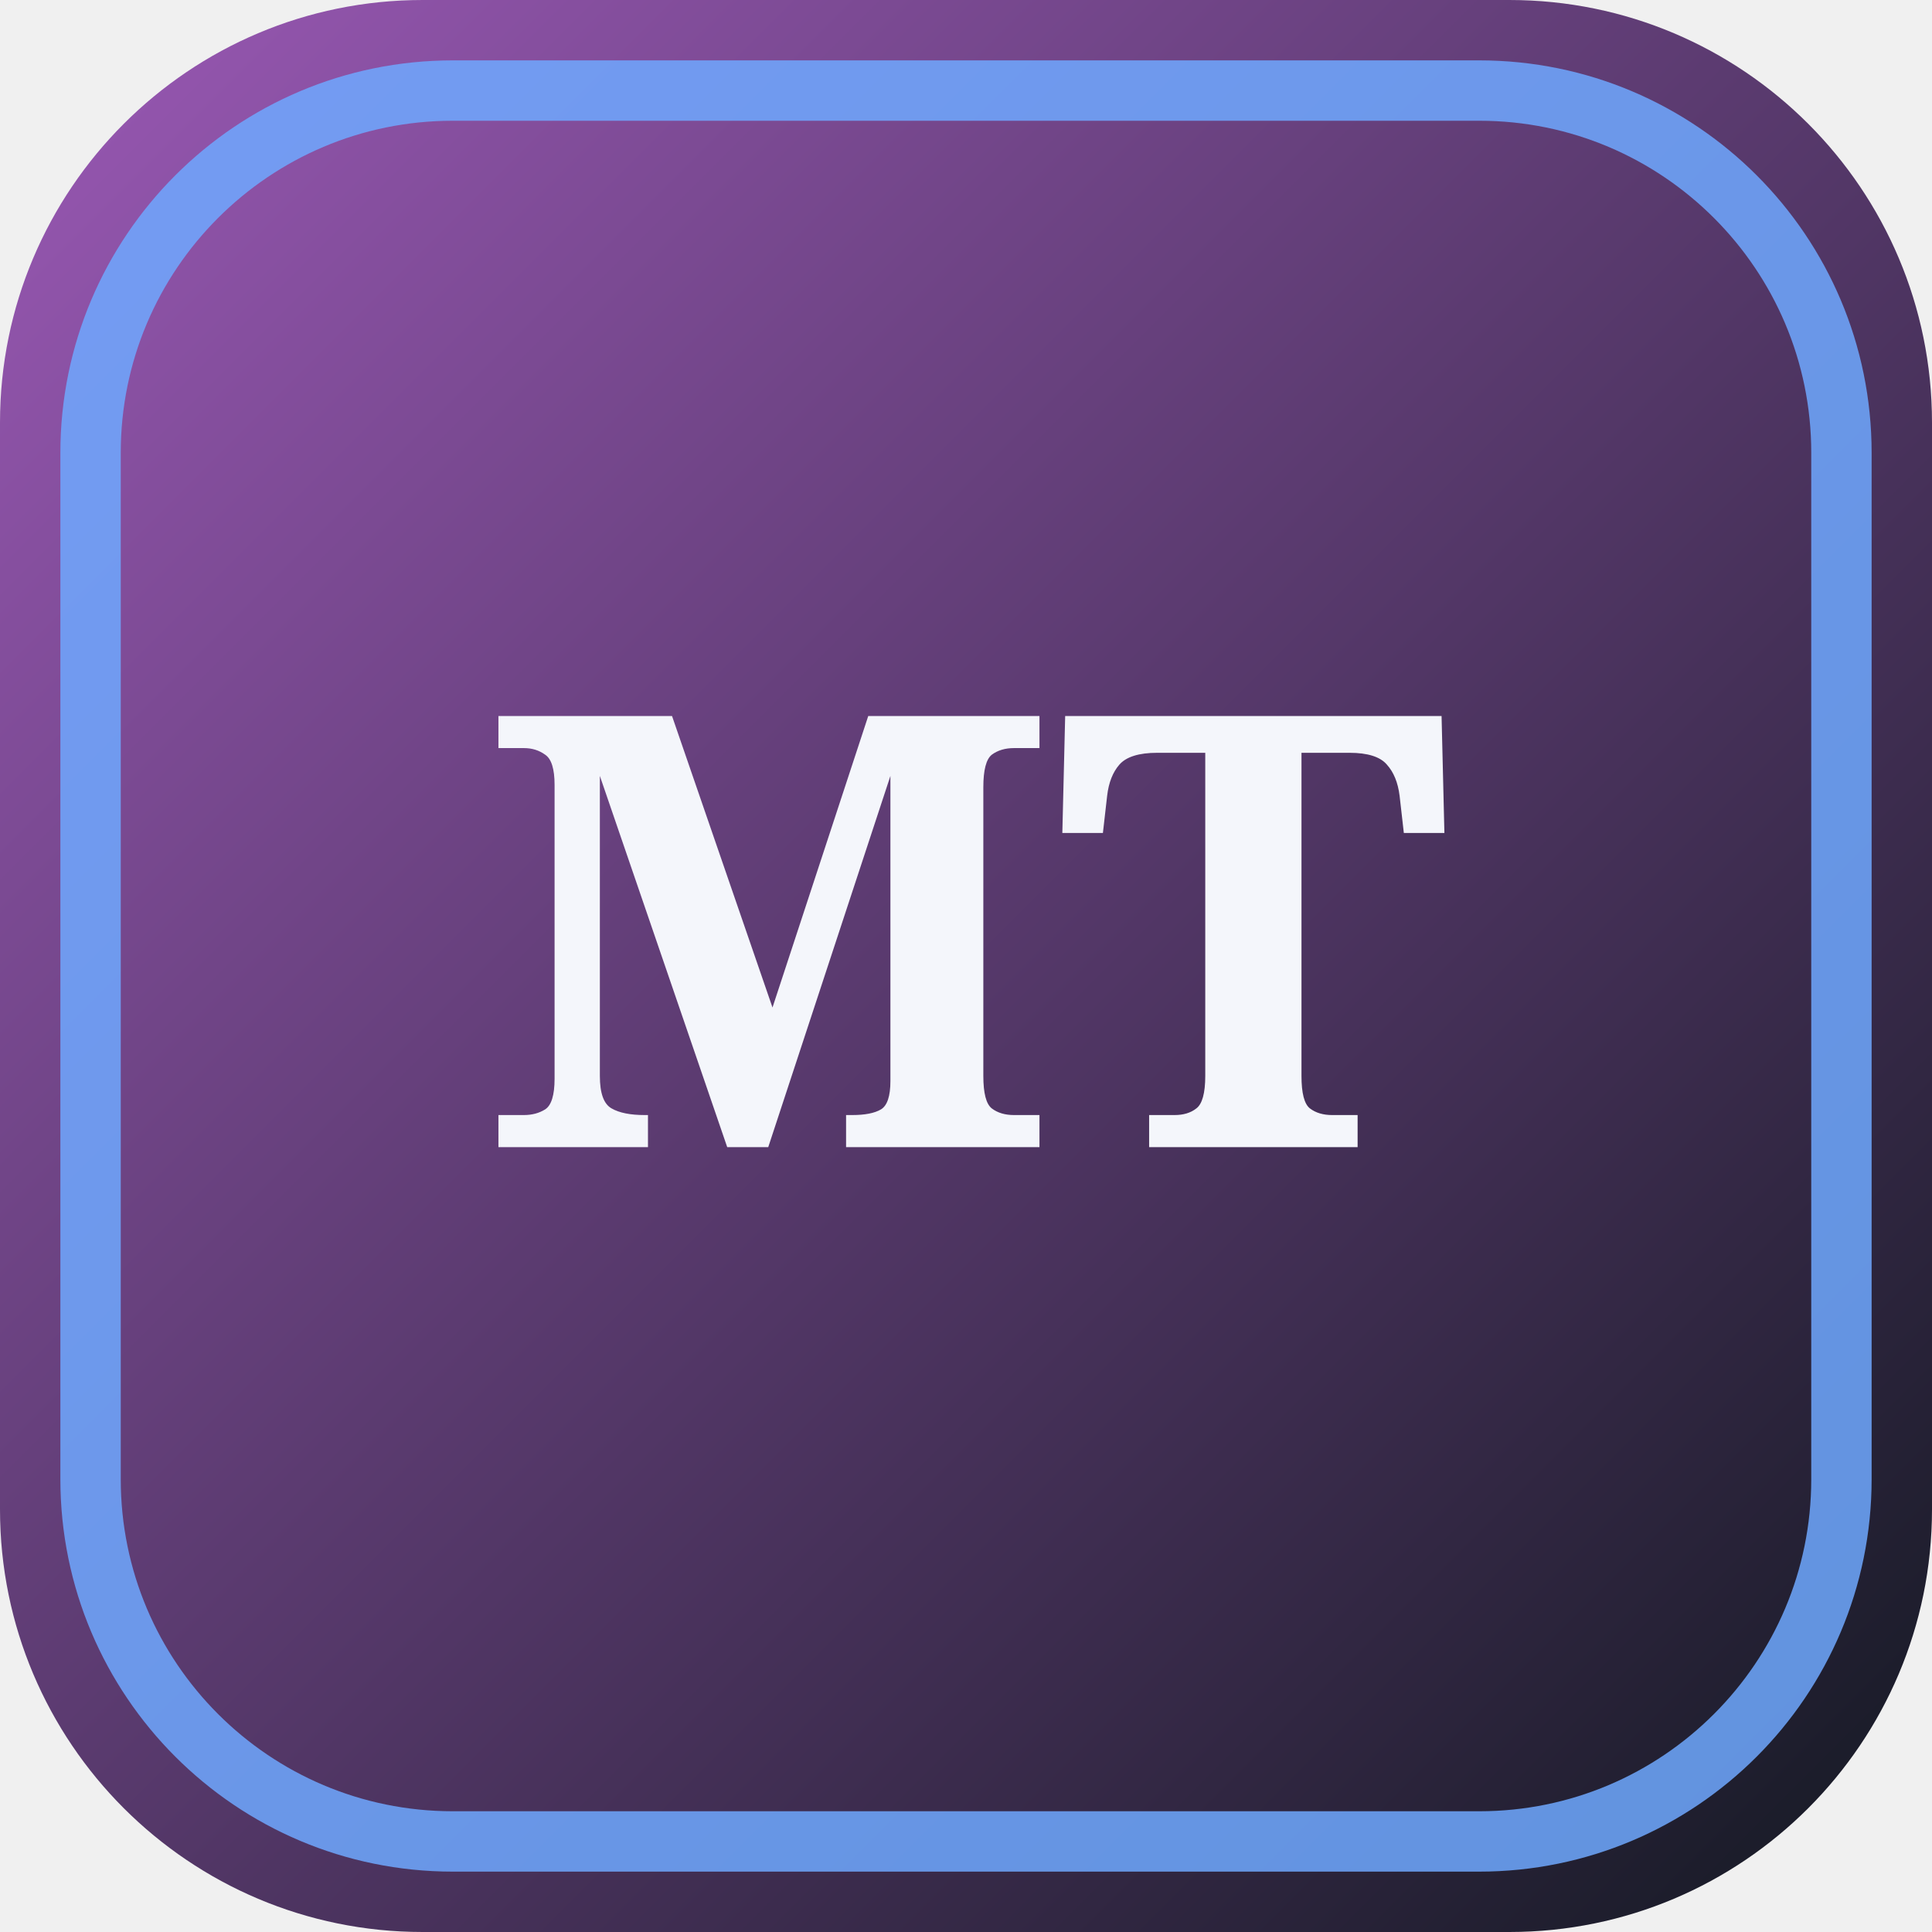
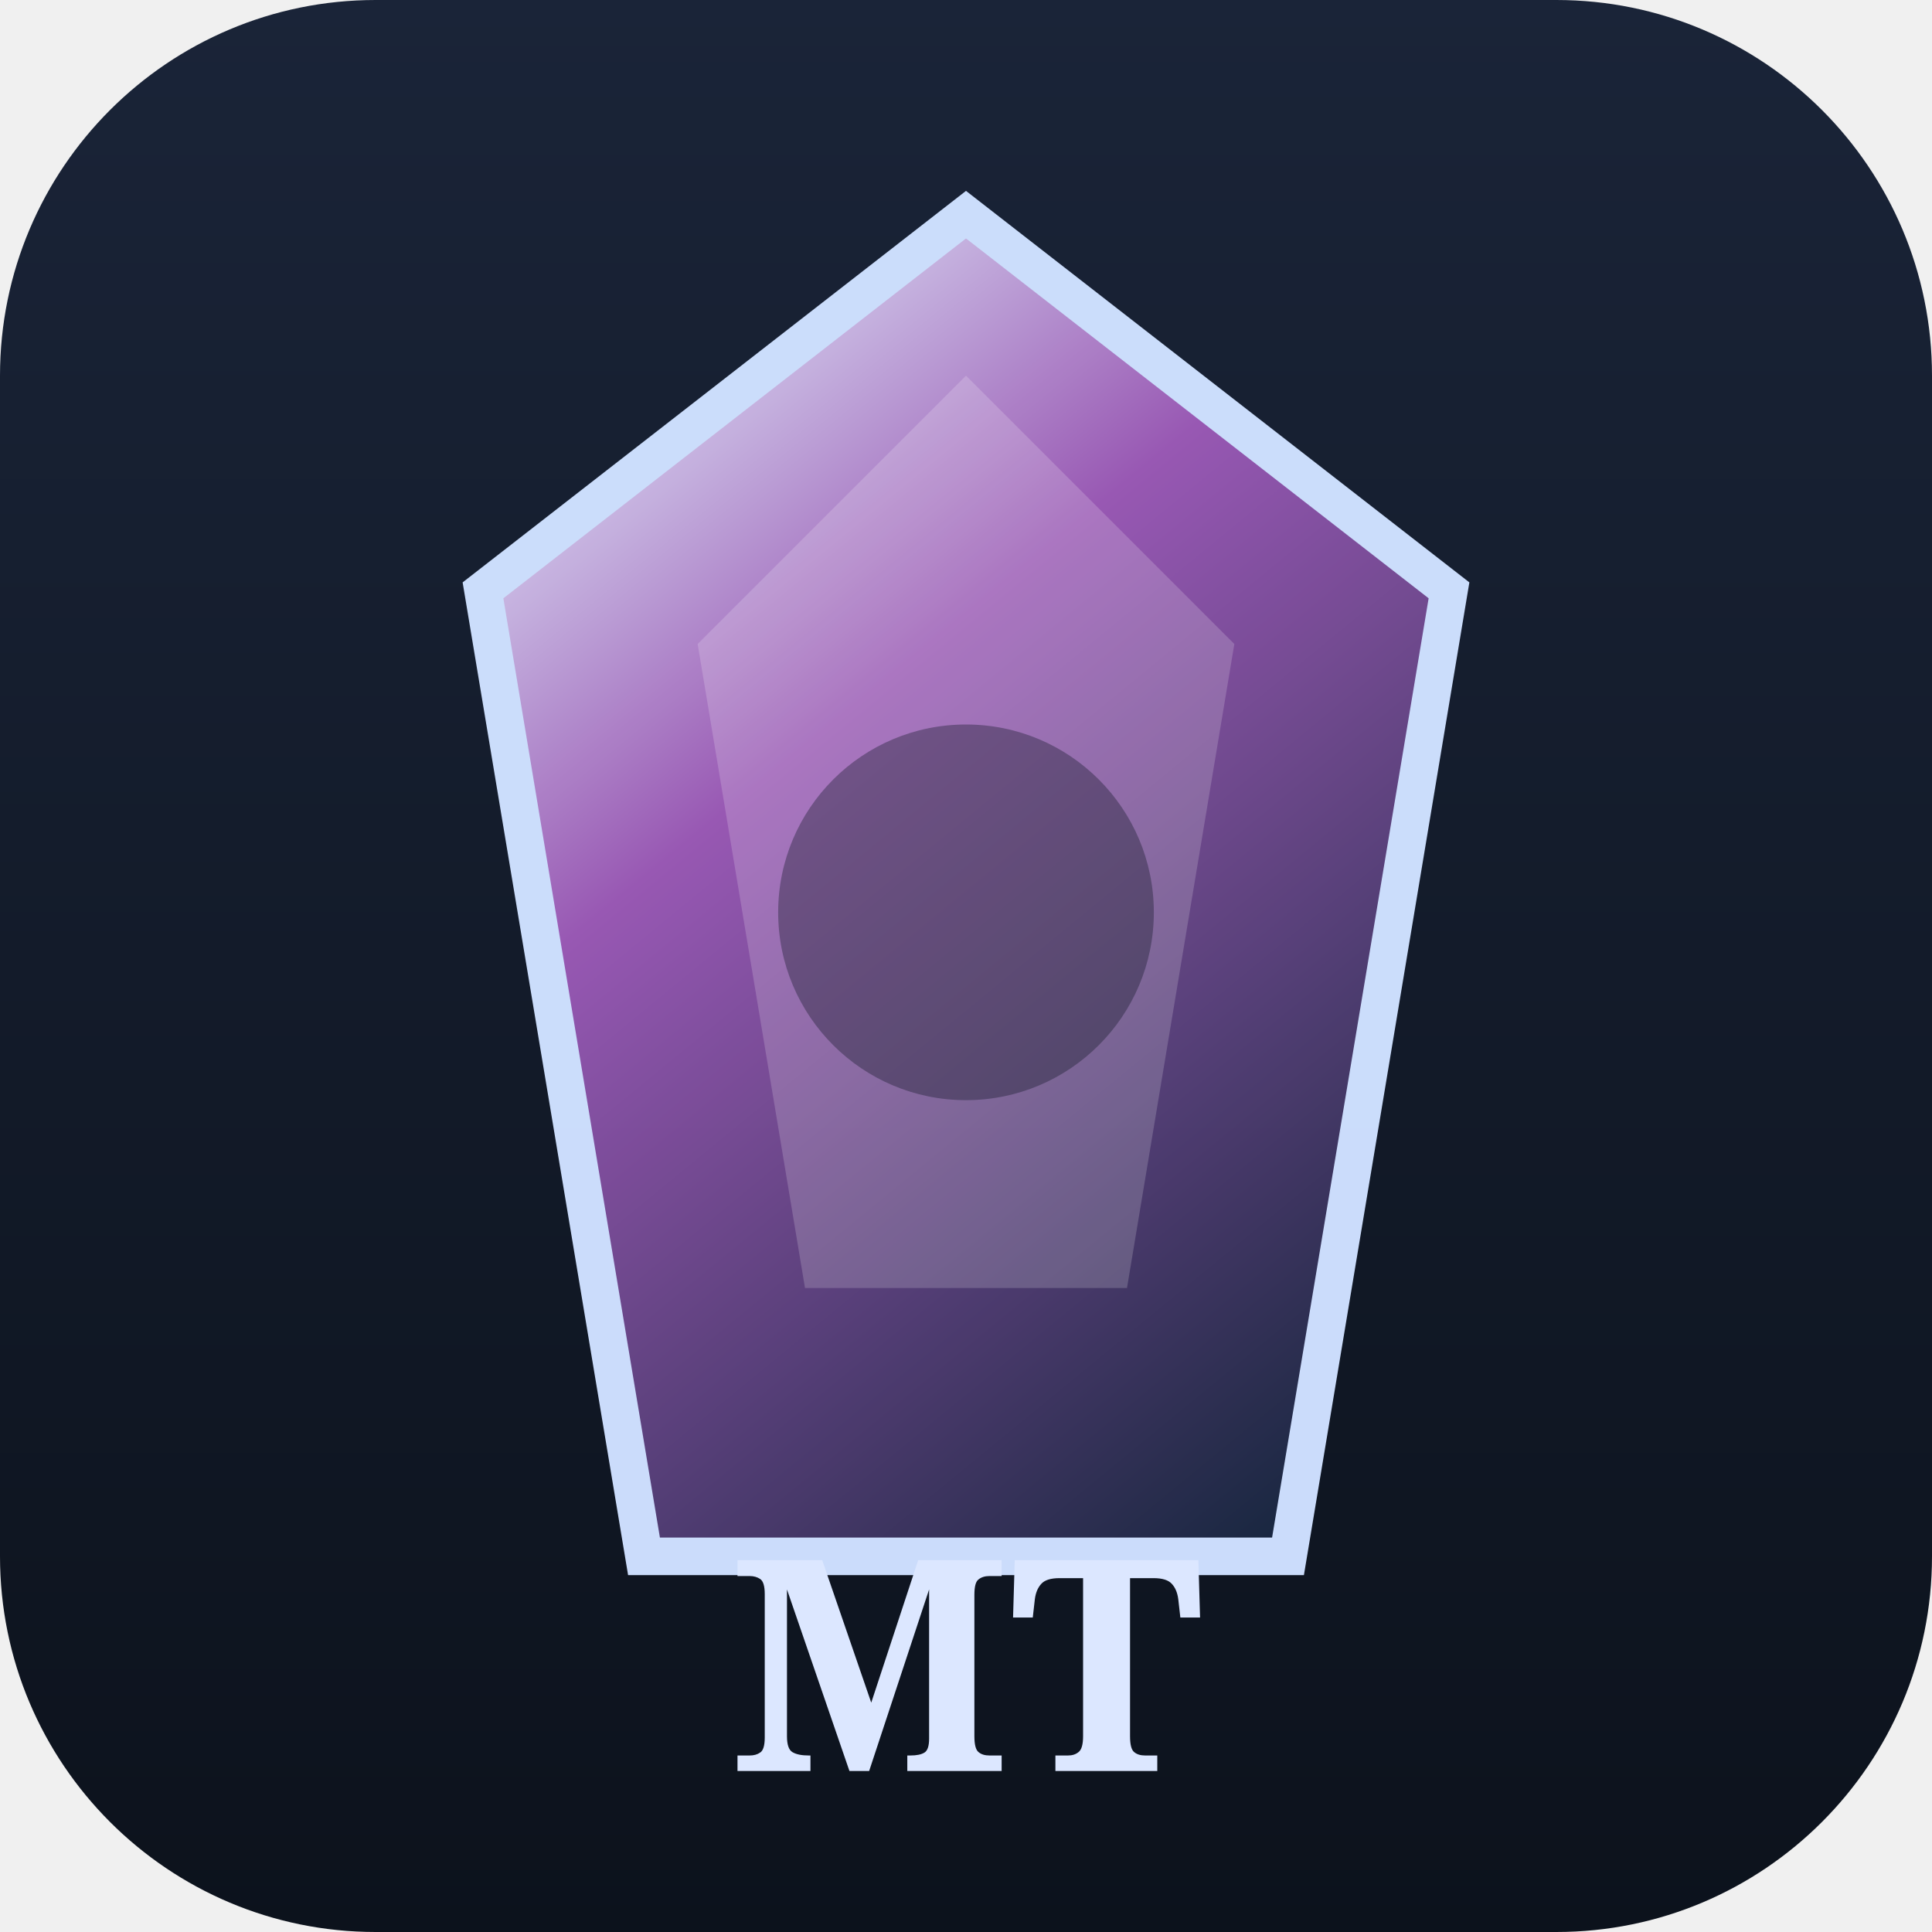
- <svg xmlns="http://www.w3.org/2000/svg" width="64" height="64" viewBox="0 0 64 64" role="img" aria-label="Metin Tu-Young #2">
+ <svg xmlns="http://www.w3.org/2000/svg" width="72" height="72" viewBox="0 0 72 72" role="img" aria-label="Metin Tu-Young #2">
  <defs>
-     <linearGradient id="g" x1="0" y1="0" x2="1" y2="1">
-       <stop offset="0%" stop-color="#9b59b6" />
-       <stop offset="100%" stop-color="#121820" />
+     <linearGradient id="bgmetin1773431362415" x1="0" y1="0" x2="0" y2="1">
+       <stop offset="0%" stop-color="#1a2438" />
+       <stop offset="100%" stop-color="#0c121c" />
+     </linearGradient>
+     <linearGradient id="stmetin1773431362415" x1="0.2" y1="0" x2="0.8" y2="1">
+       <stop offset="0%" stop-color="#e8f0ff" />
+       <stop offset="35%" stop-color="#9b59b6" />
+       <stop offset="100%" stop-color="#1a2840" />
    </linearGradient>
  </defs>
-   <rect width="64" height="64" rx="14" fill="url(#g)" />
-   <rect x="3" y="3" width="58" height="58" rx="12" fill="none" stroke="#6ea8ff" stroke-width="2" opacity="0.85" />
-   <text x="32" y="38" text-anchor="middle" font-family="Georgia, serif" font-size="20" font-weight="600" fill="#f4f6fb">MT</text>
+   <rect width="72" height="72" rx="14" fill="url(#bgmetin1773431362415)" />
+   <polygon points="36,8 54,22 48,58 24,58 18,22" fill="url(#stmetin1773431362415)" stroke="#cfe0ff" stroke-width="1.4" opacity="0.98" />
+   <polygon points="36,14 46,24 42,48 30,48 26,24" fill="#ffffff" opacity="0.18" />
+   <circle cx="36" cy="34" r="7" fill="#0b1220" opacity="0.35" />
+   <text x="36" y="66" text-anchor="middle" font-family="Georgia, serif" font-size="11" font-weight="700" fill="#dce7ff">MT</text>
</svg>
